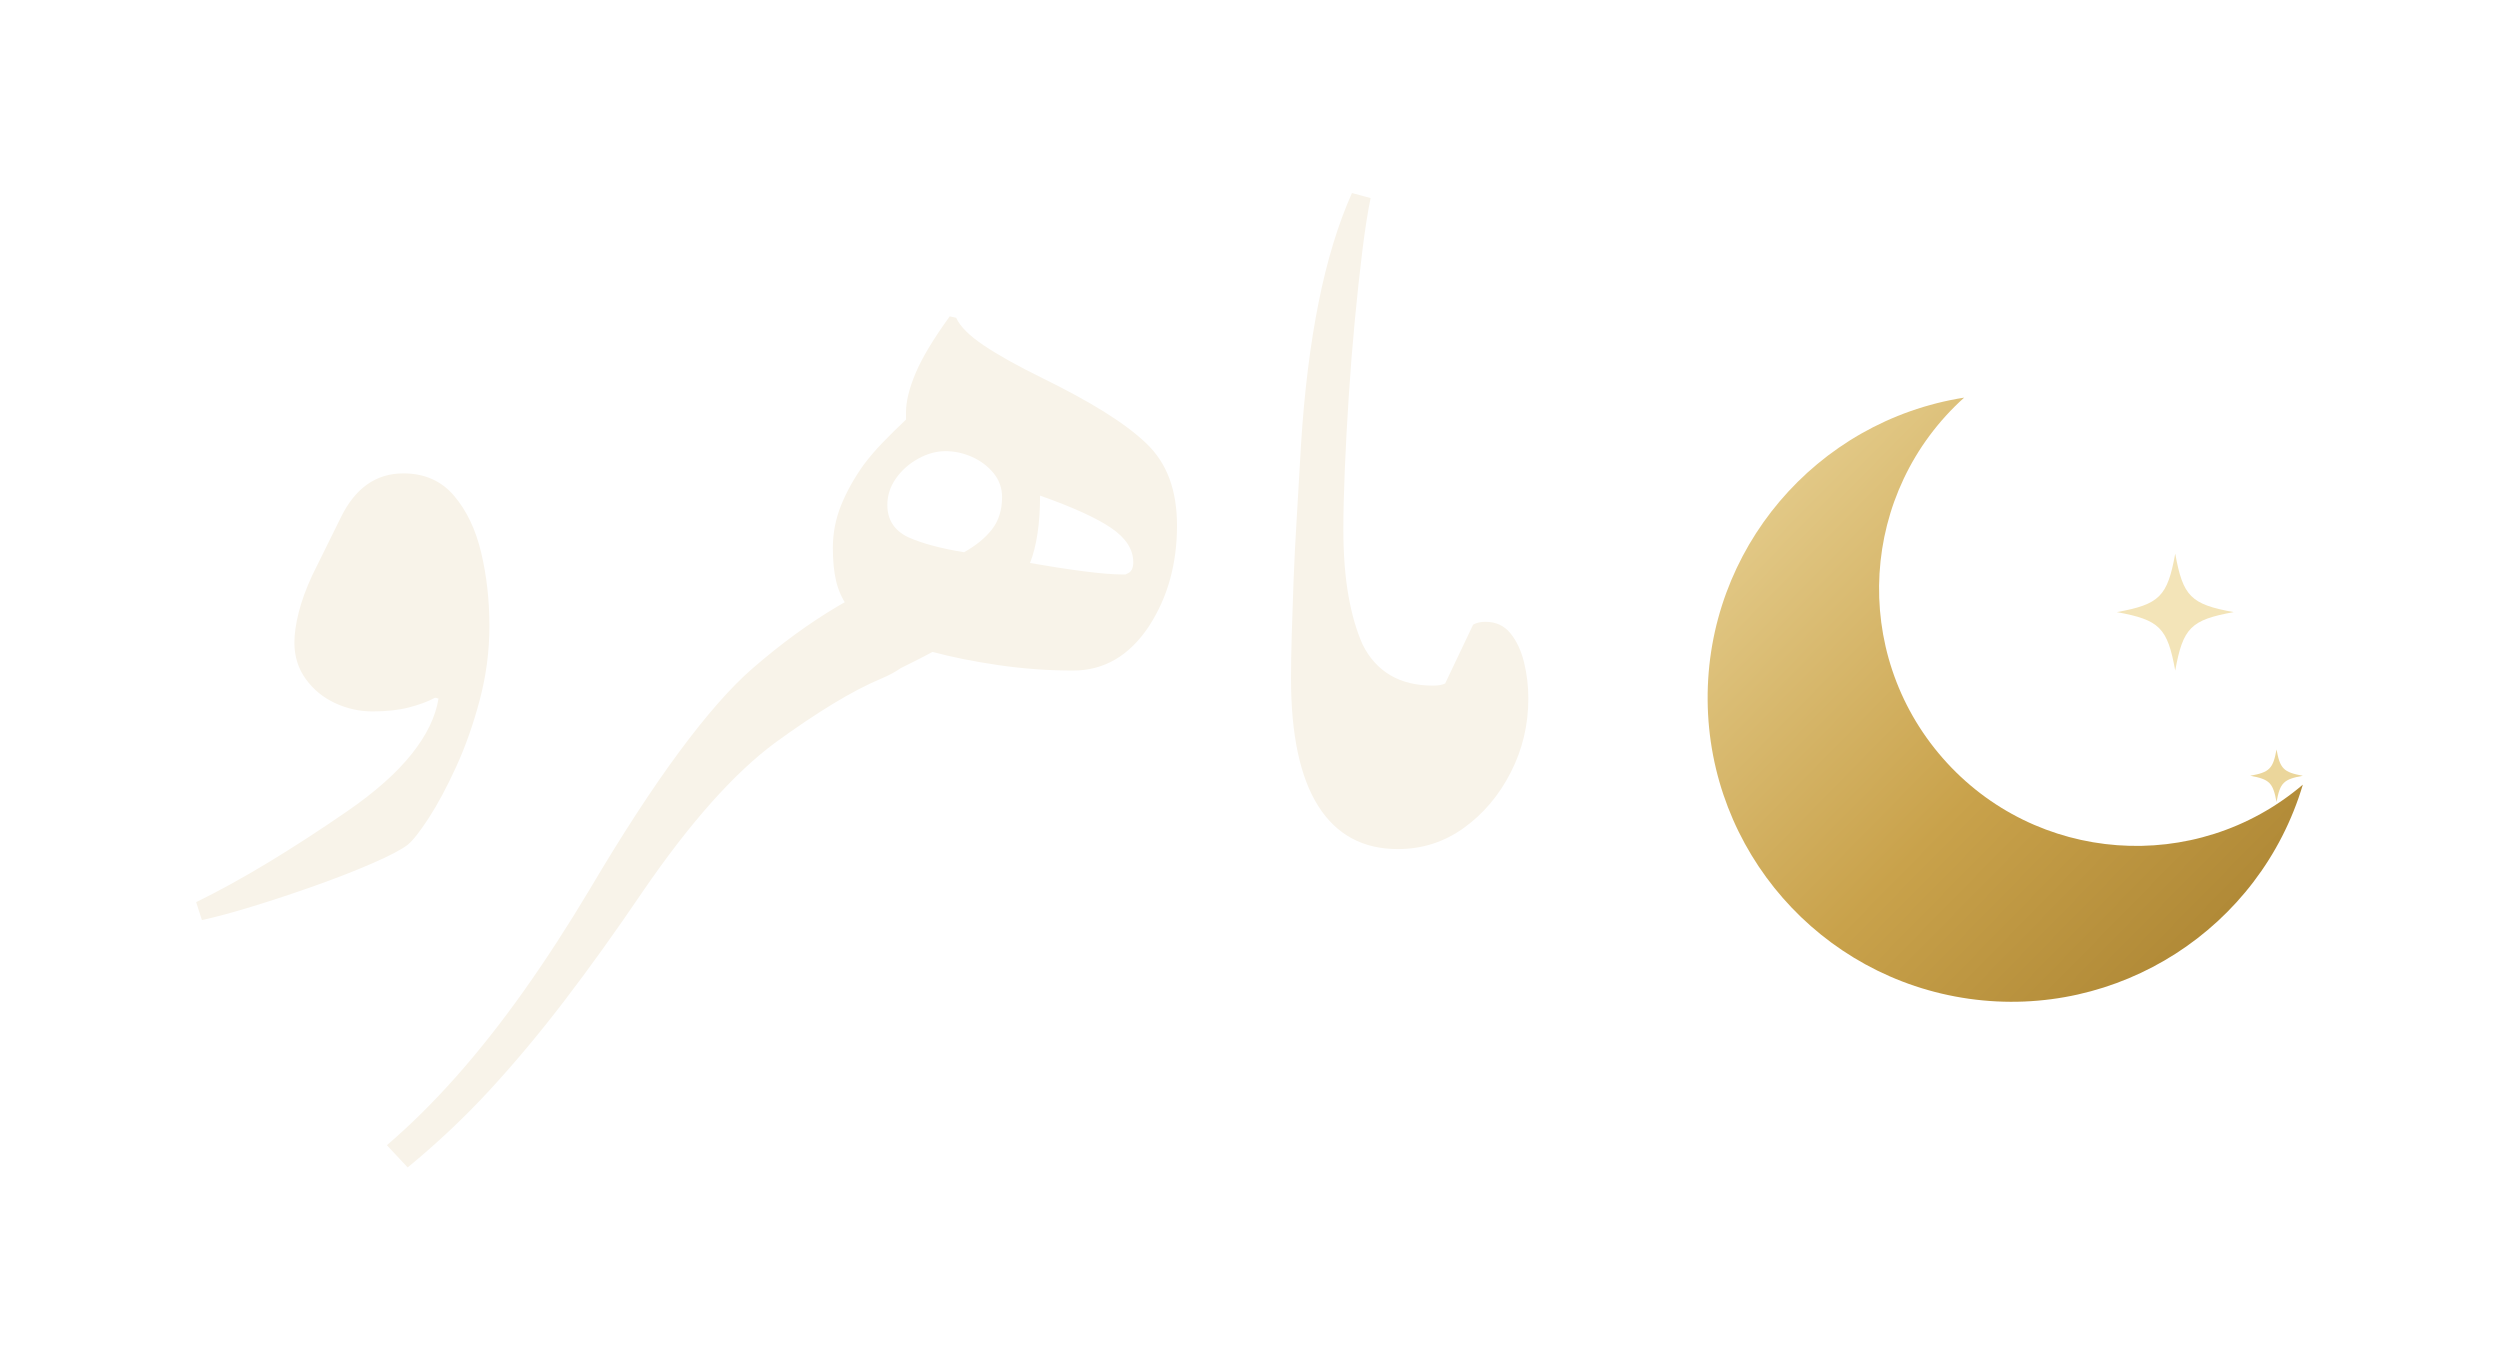
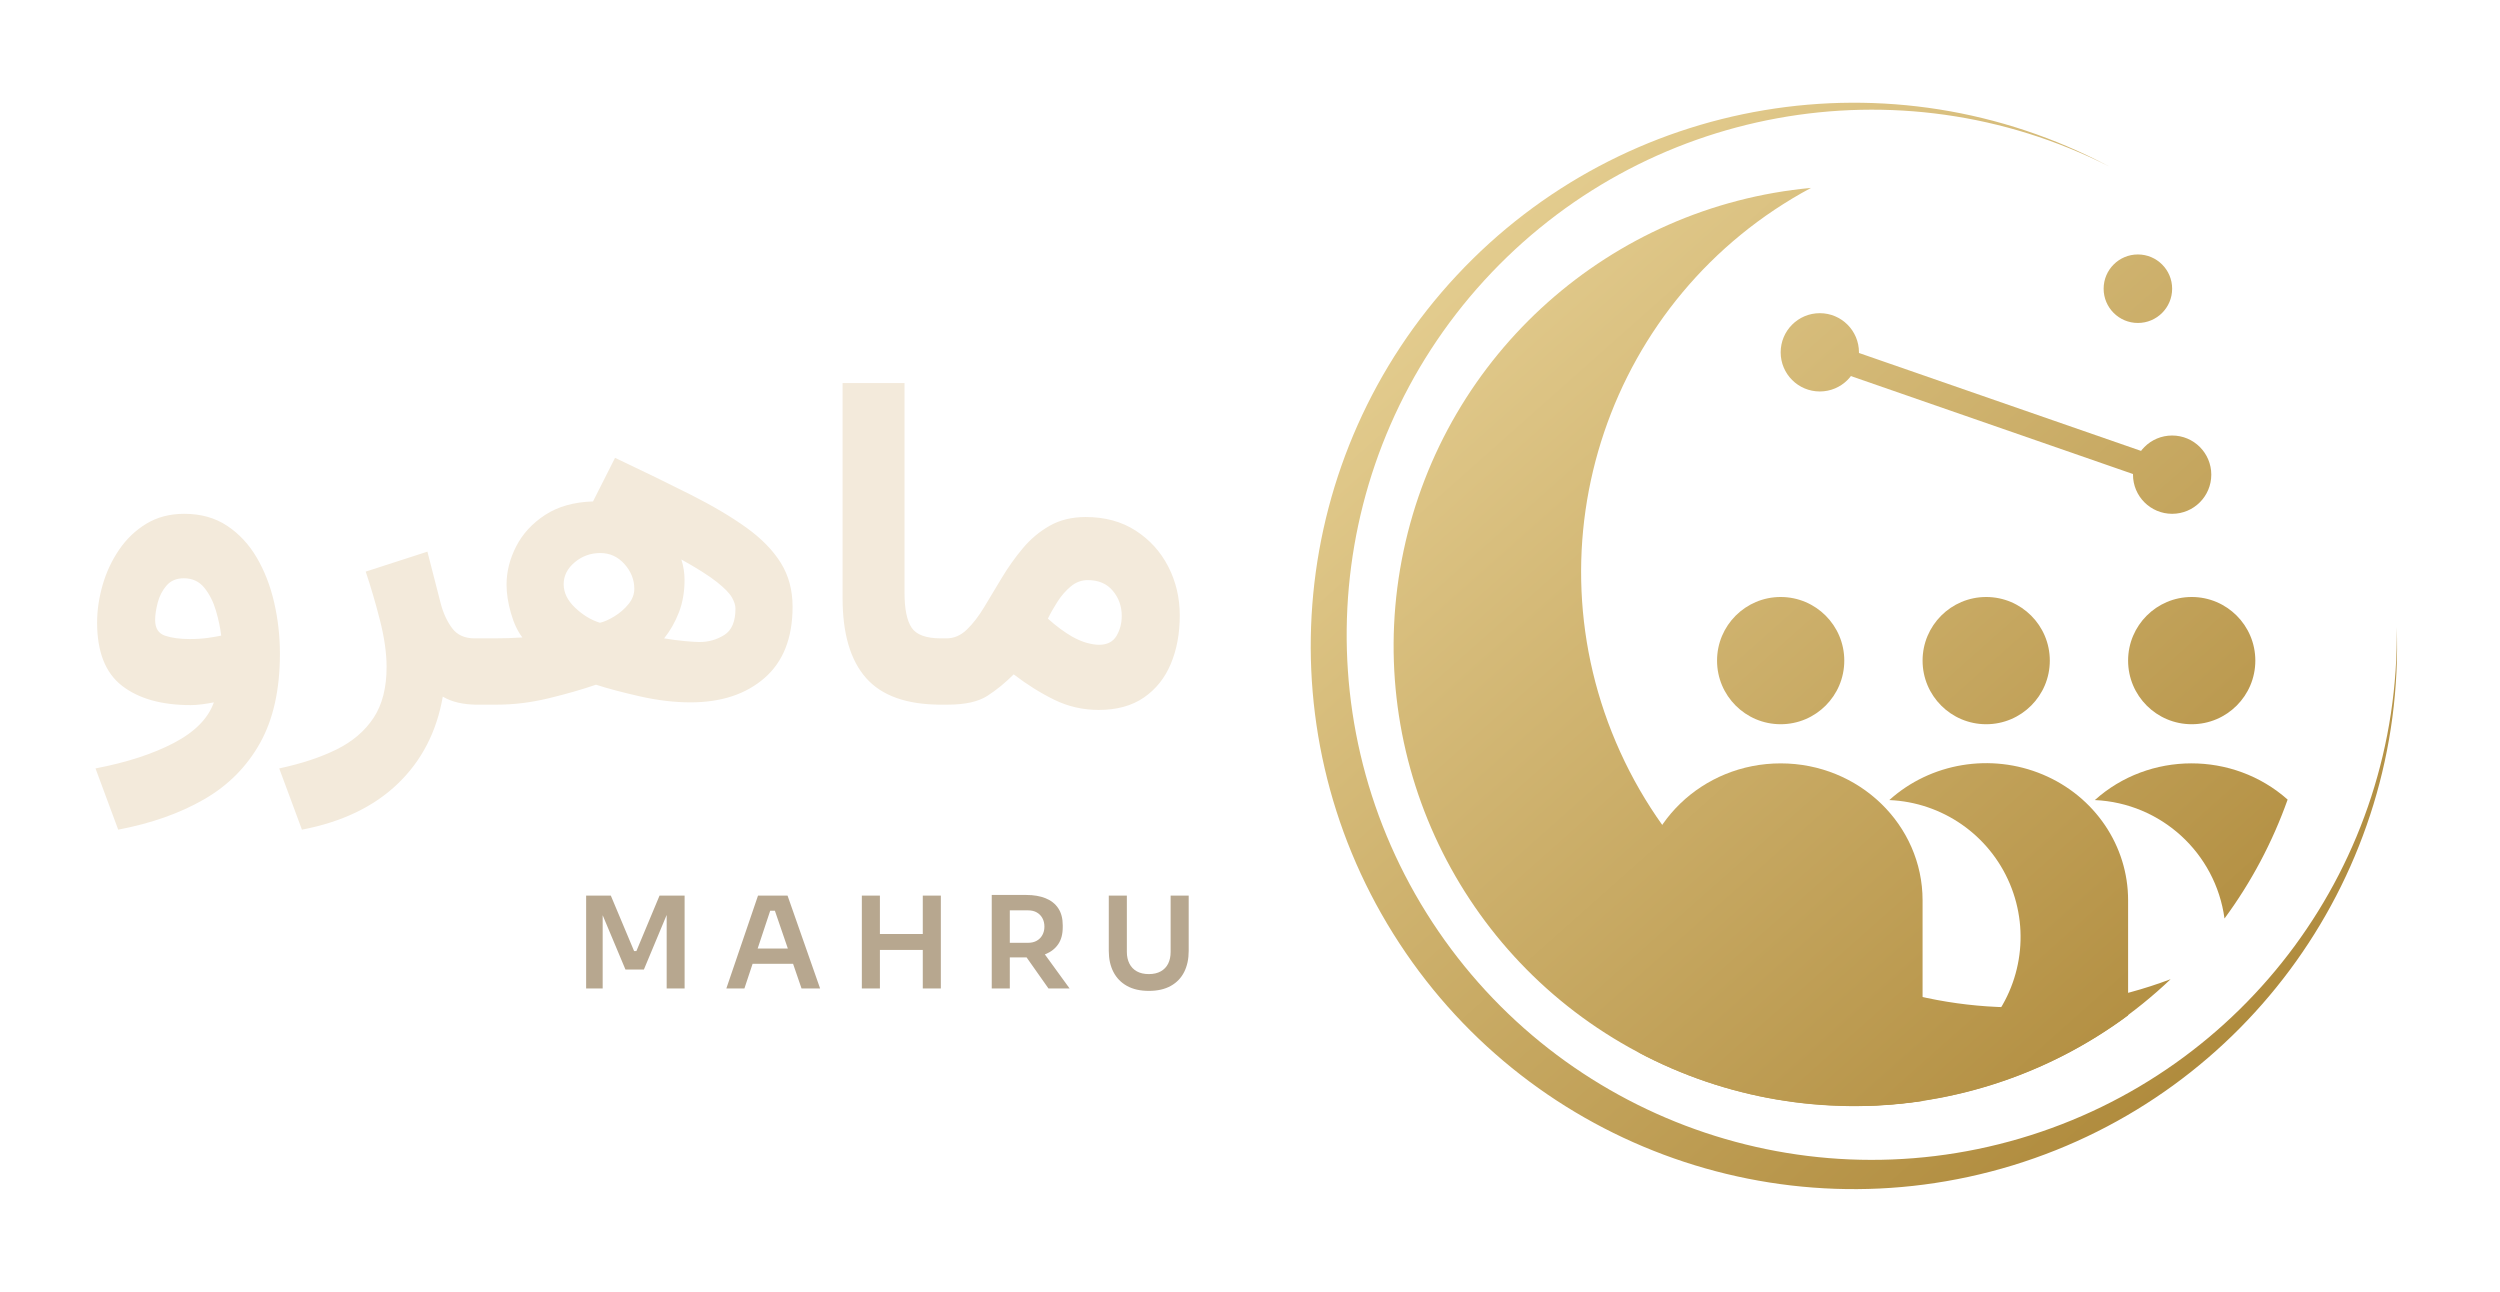
- <svg xmlns="http://www.w3.org/2000/svg" viewBox="0 0 361.71 197.34" width="362" height="197" role="img" aria-label="ماهرو">
+ <svg xmlns="http://www.w3.org/2000/svg" viewBox="0 0 510.89 264" width="510.89" height="264" role="img" aria-label="ماهرو">
  <defs>
-     <linearGradient id="mahru-gold" x1="0" y1="0" x2="1" y2="1">
+     <linearGradient id="mahru-gold" gradientUnits="userSpaceOnUse" x1="160" y1="145" x2="360" y2="370">
      <stop offset="0" stop-color="#EBD69B" />
-       <stop offset="0.55" stop-color="#C9A24B" />
      <stop offset="1" stop-color="#A67F2E" />
    </linearGradient>
  </defs>
-   <g transform="translate(234.80 42.44) scale(0.5652)">
-     <path d="M87.835 26.954 A78.000 78.000 0 1 0 174.749 126.284 A66.000 66.000 0 0 1 87.835 26.954 Z" fill="url(#mahru-gold)" />
-     <path d="M142.000 67.000 C144.000 78.000 146.000 80.000 157.000 82.000 C146.000 84.000 144.000 86.000 142.000 97.000 C140.000 86.000 138.000 84.000 127.000 82.000 C138.000 80.000 140.000 78.000 142.000 67.000 Z" fill="#F3E4B8" />
-     <path d="M168.000 117.250 C168.900 122.200 169.800 123.100 174.750 124.000 C169.800 124.900 168.900 125.800 168.000 130.750 C167.100 125.800 166.200 124.900 161.250 124.000 C166.200 123.100 167.100 122.200 168.000 117.250 Z" fill="#EBD69B" />
+   <g transform="translate(122.89 -124.00)">
+     <g id="crescent" fill="url(#mahru-gold)">
+       <path id="crescent-outer" d="M308.1 158A111 111 0 1 0 366.9 252.1A107.3 107.3 0 1 1 308.1 158Z" />
+       <path id="crescent-inner" d="M247.2 162.4A94 94 0 1 0 320.7 324.1A89 89 0 0 1 247.2 162.4Z" />
+     </g>
+     <g id="figures" fill="url(#mahru-gold)">
+       <g id="heads">
+         <circle cx="241" cy="259" r="13" />
+         <circle cx="283" cy="259" r="13" />
+         <circle cx="325" cy="259" r="13" />
+       </g>
+       <g id="shoulders">
+         <path d="M212 308A29 28 0 0 1 270 308V349A94 94 0 0 1 212 339.1Z" />
+         <path d="M263.2 287.5A29 28 0 0 1 312 308V331.5A94 94 0 0 1 254 350V342.3A28 28 0 1 0 263.2 287.5Z" />
+         <path d="M305.2 287.5A29 28 0 0 1 344.6 287.4A94 94 0 0 1 331.7 311.7A28 28 0 0 0 305.2 287.5Z" />
+       </g>
+     </g>
+     <g id="constellation">
+       <line id="constellation-link" x1="249" y1="196" x2="321" y2="221" stroke="url(#mahru-gold)" stroke-width="5" stroke-linecap="round" />
+       <g id="stars" fill="url(#mahru-gold)">
+         <circle cx="249" cy="196" r="8" />
+         <circle cx="321" cy="221" r="8" />
+         <circle cx="314" cy="183" r="7" />
+       </g>
+     </g>
  </g>
-   <path transform="translate(27.06 123.16)" d="M1.768 10.296 0.936 7.696Q5.824 5.304 11.336 1.976Q16.848 -1.352 22.88 -5.512Q28.912 -9.672 32.188 -13.78Q35.464 -17.888 36.088 -21.84Q35.984 -21.84 35.88 -21.892Q35.776 -21.944 35.568 -21.944Q34.008 -21.112 31.772 -20.54Q29.536 -19.968 26.52 -19.968Q23.712 -19.968 21.112 -21.164Q18.512 -22.36 16.848 -24.648Q15.184 -26.936 15.184 -29.952Q15.184 -31.824 15.808 -34.32Q16.432 -36.816 17.784 -39.728L21.944 -48.152Q25.064 -54.496 30.992 -54.496Q35.568 -54.496 38.324 -51.272Q41.08 -48.048 42.276 -43.004Q43.472 -37.96 43.472 -32.344Q43.472 -26.936 42.068 -21.632Q40.664 -16.328 38.636 -11.908Q36.608 -7.488 34.684 -4.524Q32.76 -1.56 31.616 -0.624Q30.264 0.416 26.572 2.028Q22.88 3.64 18.2 5.304Q13.52 6.968 9.1 8.32Q4.68 9.672 1.768 10.296ZM31.616 46.176 28.6 42.952Q33.696 38.584 38.636 33.02Q43.576 27.456 48.412 20.644Q53.248 13.832 58.032 5.824Q65.104 -6.136 71.032 -14.144Q76.96 -22.152 81.64 -26.208Q84.76 -28.912 87.828 -31.148Q90.896 -33.384 93.964 -35.204Q97.032 -37.024 100.048 -38.376Q100.568 -38.272 101.192 -38.168Q101.816 -38.064 102.336 -37.856Q104.208 -37.856 105.508 -36.816Q106.808 -35.776 106.808 -32.76Q106.808 -30.16 105.196 -28.132Q103.584 -26.104 100.36 -24.752Q97.136 -23.4 93.288 -21.06Q89.44 -18.72 84.864 -15.392Q75.92 -8.736 65.728 6.136Q59.8 14.872 54.392 21.944Q48.984 29.016 43.524 34.944Q38.064 40.872 31.616 46.176ZM95.888 -24.232Q93.704 -24.232 92.612 -25.532Q91.52 -26.832 91.52 -28.288Q91.52 -30.68 92.768 -32.448Q94.016 -34.216 95.368 -35.256Q94.224 -36.92 93.756 -38.896Q93.288 -40.872 93.288 -43.68Q93.288 -46.904 94.484 -49.868Q95.68 -52.832 97.76 -55.744Q99.008 -57.408 100.568 -59.02Q102.128 -60.632 103.896 -62.296Q103.896 -62.504 103.896 -62.816Q103.896 -63.128 103.896 -63.336Q103.896 -65.728 105.3 -69.056Q106.704 -72.384 110.24 -77.272L111.176 -77.064Q112.008 -75.192 115.18 -73.06Q118.352 -70.928 123.656 -68.328Q128.96 -65.728 132.704 -63.388Q136.448 -61.048 138.736 -58.864Q141.024 -56.68 142.116 -53.716Q143.208 -50.752 143.208 -46.904Q143.208 -42.848 142.22 -39.208Q141.232 -35.568 139.152 -32.344Q134.888 -25.896 128.128 -25.896Q122.72 -25.896 117.364 -26.676Q112.008 -27.456 107.744 -28.6Q106.392 -27.872 105.04 -27.196Q103.688 -26.52 102.232 -25.792Q101.192 -25.272 99.528 -24.752Q97.864 -24.232 95.888 -24.232ZM112.32 -43.056Q114.92 -44.512 116.376 -46.384Q117.832 -48.256 117.832 -51.064Q117.832 -53.04 116.584 -54.548Q115.336 -56.056 113.464 -56.888Q111.592 -57.72 109.616 -57.72Q107.64 -57.72 105.664 -56.628Q103.688 -55.536 102.44 -53.768Q101.192 -52.0 101.192 -49.92Q101.192 -46.696 104.208 -45.24Q107.224 -43.888 112.32 -43.056ZM135.304 -39.832Q135.512 -39.832 135.668 -39.832Q135.824 -39.832 135.928 -39.936Q136.864 -40.248 136.864 -41.6Q136.864 -44.408 133.64 -46.592Q130.416 -48.776 123.344 -51.272Q123.344 -45.24 121.888 -41.496Q126.048 -40.768 129.636 -40.3Q133.224 -39.832 135.304 -39.832ZM175.24 0.0Q167.648 0.0 163.696 -6.24Q159.744 -12.48 159.744 -24.752Q159.744 -27.56 159.848 -31.044Q159.952 -34.528 160.108 -38.792Q160.264 -43.056 160.576 -48.048Q160.888 -53.04 161.2 -58.76Q161.928 -70.2 163.748 -79.3Q165.568 -88.4 168.584 -95.16L171.288 -94.432Q170.664 -91.416 170.092 -86.788Q169.52 -82.16 169.0 -76.7Q168.48 -71.24 168.116 -65.624Q167.752 -60.008 167.544 -55.016Q167.336 -50.024 167.336 -46.384Q167.336 -40.976 168.064 -36.816Q168.792 -32.656 170.144 -29.64Q171.6 -26.728 174.148 -25.22Q176.696 -23.712 180.336 -23.712Q182.832 -23.712 183.872 -21.008Q184.912 -18.304 184.912 -13.312Q184.912 -8.528 183.56 -5.564Q182.208 -2.6 179.972 -1.3Q177.736 0.0 175.24 0.0ZM175.24 0.0Q173.056 0.0 171.808 -2.496Q170.56 -4.992 170.56 -10.504Q170.56 -16.328 173.004 -20.02Q175.448 -23.712 180.336 -23.712Q181.48 -23.712 182.104 -24.024L186.16 -32.552Q186.888 -32.968 187.928 -32.968Q190.216 -32.968 191.568 -31.304Q192.92 -29.64 193.544 -27.092Q194.168 -24.544 194.168 -21.84Q194.168 -16.12 191.62 -11.128Q189.072 -6.136 184.808 -3.068Q180.544 0.0 175.24 0.0Z" fill="#F8F3E9" />
+   <path d="M41.203 -10.406Q41.203 0.562 37.148 7.828Q33.094 15.094 25.688 19.359Q18.281 23.625 8.156 25.547L3.516 13.031Q13.078 11.203 19.523 7.828Q25.969 4.453 27.703 -0.469Q26.531 -0.234 25.266 -0.07Q24.0 0.094 22.969 0.094Q14.062 0.094 8.953 -3.844Q3.844 -7.781 3.844 -16.781Q3.844 -20.531 4.969 -24.445Q6.094 -28.359 8.344 -31.664Q10.594 -34.969 13.922 -36.984Q17.25 -39.0 21.656 -39.0Q26.719 -39.0 30.398 -36.562Q34.078 -34.125 36.469 -30.047Q38.859 -25.969 40.031 -20.859Q41.203 -15.75 41.203 -10.406ZM22.781 -13.406Q24.797 -13.406 26.461 -13.641Q28.125 -13.875 29.203 -14.109Q28.922 -16.5 28.125 -19.219Q27.328 -21.938 25.758 -23.883Q24.188 -25.828 21.562 -25.828Q19.312 -25.828 18.023 -24.328Q16.734 -22.828 16.219 -20.812Q15.703 -18.797 15.703 -17.297Q15.703 -14.766 17.742 -14.086Q19.781 -13.406 22.781 -13.406ZM81.516 0.0Q77.25 0.0 74.484 -1.641Q72.609 9.141 65.273 16.172Q57.938 23.203 45.703 25.547L41.062 13.031Q47.859 11.578 52.758 9.164Q57.656 6.75 60.328 2.719Q63.0 -1.312 63.0 -7.688Q63.0 -11.953 61.641 -17.273Q60.281 -22.594 58.734 -27.188L71.344 -31.266L74.062 -20.672Q74.859 -17.672 76.406 -15.609Q77.953 -13.547 81.0 -13.547H82.828V0.0ZM105.797 -4.078Q101.578 -2.625 96.164 -1.312Q90.75 0.0 85.594 0.0H80.953V-13.547H84.984Q86.531 -13.547 87.914 -13.594Q89.297 -13.641 90.75 -13.734Q89.297 -15.609 88.406 -18.727Q87.516 -21.844 87.516 -24.516Q87.516 -28.5 89.484 -32.344Q91.453 -36.188 95.391 -38.766Q99.328 -41.344 105.188 -41.531L109.688 -50.438Q118.406 -46.312 125.18 -42.891Q131.953 -39.469 136.57 -36.141Q141.188 -32.812 143.578 -28.945Q145.969 -25.078 145.969 -20.016Q145.969 -10.453 140.25 -5.461Q134.531 -0.469 125.109 -0.469Q120.188 -0.469 114.797 -1.688Q109.406 -2.906 105.797 -4.078ZM99.188 -24.609Q99.188 -22.031 101.531 -19.805Q103.875 -17.578 106.594 -16.734Q107.859 -17.016 109.523 -18.023Q111.188 -19.031 112.406 -20.508Q113.625 -21.984 113.625 -23.672Q113.625 -26.484 111.609 -28.734Q109.594 -30.984 106.688 -30.984Q103.688 -30.984 101.438 -29.086Q99.188 -27.188 99.188 -24.609ZM119.719 -13.547Q121.922 -13.172 123.984 -12.984Q126.047 -12.797 126.938 -12.797Q129.703 -12.797 132.0 -14.227Q134.297 -15.656 134.297 -19.641Q134.297 -20.625 133.57 -21.914Q132.844 -23.203 130.477 -25.078Q128.109 -26.953 123.234 -29.672Q123.891 -27.656 123.891 -25.5Q123.891 -21.844 122.742 -18.867Q121.594 -15.891 119.719 -13.547ZM156.188 -65.719H168.844V-22.875Q168.844 -17.906 170.297 -15.727Q171.75 -13.547 176.297 -13.547H177.469V0.0H176.297Q165.797 0.0 160.992 -5.438Q156.188 -10.875 156.188 -21.75ZM208.547 1.078Q203.672 1.078 199.43 -1.008Q195.188 -3.094 191.156 -6.188Q188.578 -3.609 185.789 -1.805Q183.0 0.0 177.656 0.0H175.594V-13.547H177.422Q179.719 -13.547 181.57 -15.328Q183.422 -17.109 185.133 -19.945Q186.844 -22.781 188.742 -25.945Q190.641 -29.109 193.008 -31.945Q195.375 -34.781 198.516 -36.562Q201.656 -38.344 205.875 -38.344Q211.781 -38.344 216.094 -35.555Q220.406 -32.766 222.75 -28.195Q225.094 -23.625 225.094 -18.234Q225.094 -12.703 223.266 -8.344Q221.438 -3.984 217.758 -1.453Q214.078 1.078 208.547 1.078ZM206.297 -25.453Q204.375 -25.453 202.828 -24.164Q201.281 -22.875 200.109 -21.047Q198.938 -19.219 198.141 -17.578Q199.5 -16.359 200.719 -15.469Q201.938 -14.578 203.062 -13.922Q204.75 -12.984 206.156 -12.609Q207.562 -12.234 208.594 -12.234Q211.078 -12.234 212.156 -14.039Q213.234 -15.844 213.234 -18.141Q213.234 -21.094 211.406 -23.273Q209.578 -25.453 206.297 -25.453Z" fill="#F3EADB" transform="translate(16.00 144.00)" />
+   <path d="M2.34 0.0V-18.98H7.384L12.142 -7.644H12.61L17.342 -18.98H22.464V0.0H18.798V-16.198L19.266 -16.146L14.144 -3.874H10.374L5.226 -16.146L5.72 -16.198V0.0ZM30.992 0.0 37.466 -18.98H43.498L50.154 0.0H46.358L40.716 -16.458L42.042 -15.886H38.792L40.144 -16.458L34.684 0.0ZM35.516 -5.044 36.686 -8.164H44.382L45.526 -5.044ZM71.136 0.0V-18.98H74.828V0.0ZM58.682 0.0V-18.98H62.374V0.0ZM61.698 -7.878V-11.128H71.812V-7.878ZM85.228 0.0V-19.11H88.92V0.0ZM96.824 0.0 91 -8.268H95.134L101.14 0.0ZM87.828 -6.344V-9.334H92.664Q93.678 -9.334 94.419 -9.75Q95.16 -10.166 95.576 -10.92Q95.992 -11.674 95.992 -12.636Q95.992 -13.624 95.576 -14.378Q95.16 -15.132 94.419 -15.548Q93.678 -15.964 92.664 -15.964H87.828V-19.11H92.274Q94.562 -19.11 96.239 -18.434Q97.916 -17.758 98.826 -16.38Q99.736 -15.002 99.736 -12.922V-12.506Q99.736 -10.4 98.813 -9.048Q97.89 -7.696 96.226 -7.02Q94.562 -6.344 92.274 -6.344ZM117.338 0.494Q114.686 0.494 112.866 -0.52Q111.046 -1.534 110.097 -3.367Q109.148 -5.2 109.148 -7.67V-18.98H112.84V-7.462Q112.84 -6.11 113.36 -5.083Q113.88 -4.056 114.881 -3.497Q115.882 -2.938 117.338 -2.938Q118.768 -2.938 119.769 -3.497Q120.77 -4.056 121.277 -5.07Q121.784 -6.084 121.784 -7.462V-18.98H125.476V-7.67Q125.476 -5.2 124.553 -3.367Q123.63 -1.534 121.81 -0.52Q119.99 0.494 117.338 0.494Z" fill="#B7A78F" transform="translate(117.44 202.00)" />
</svg>
